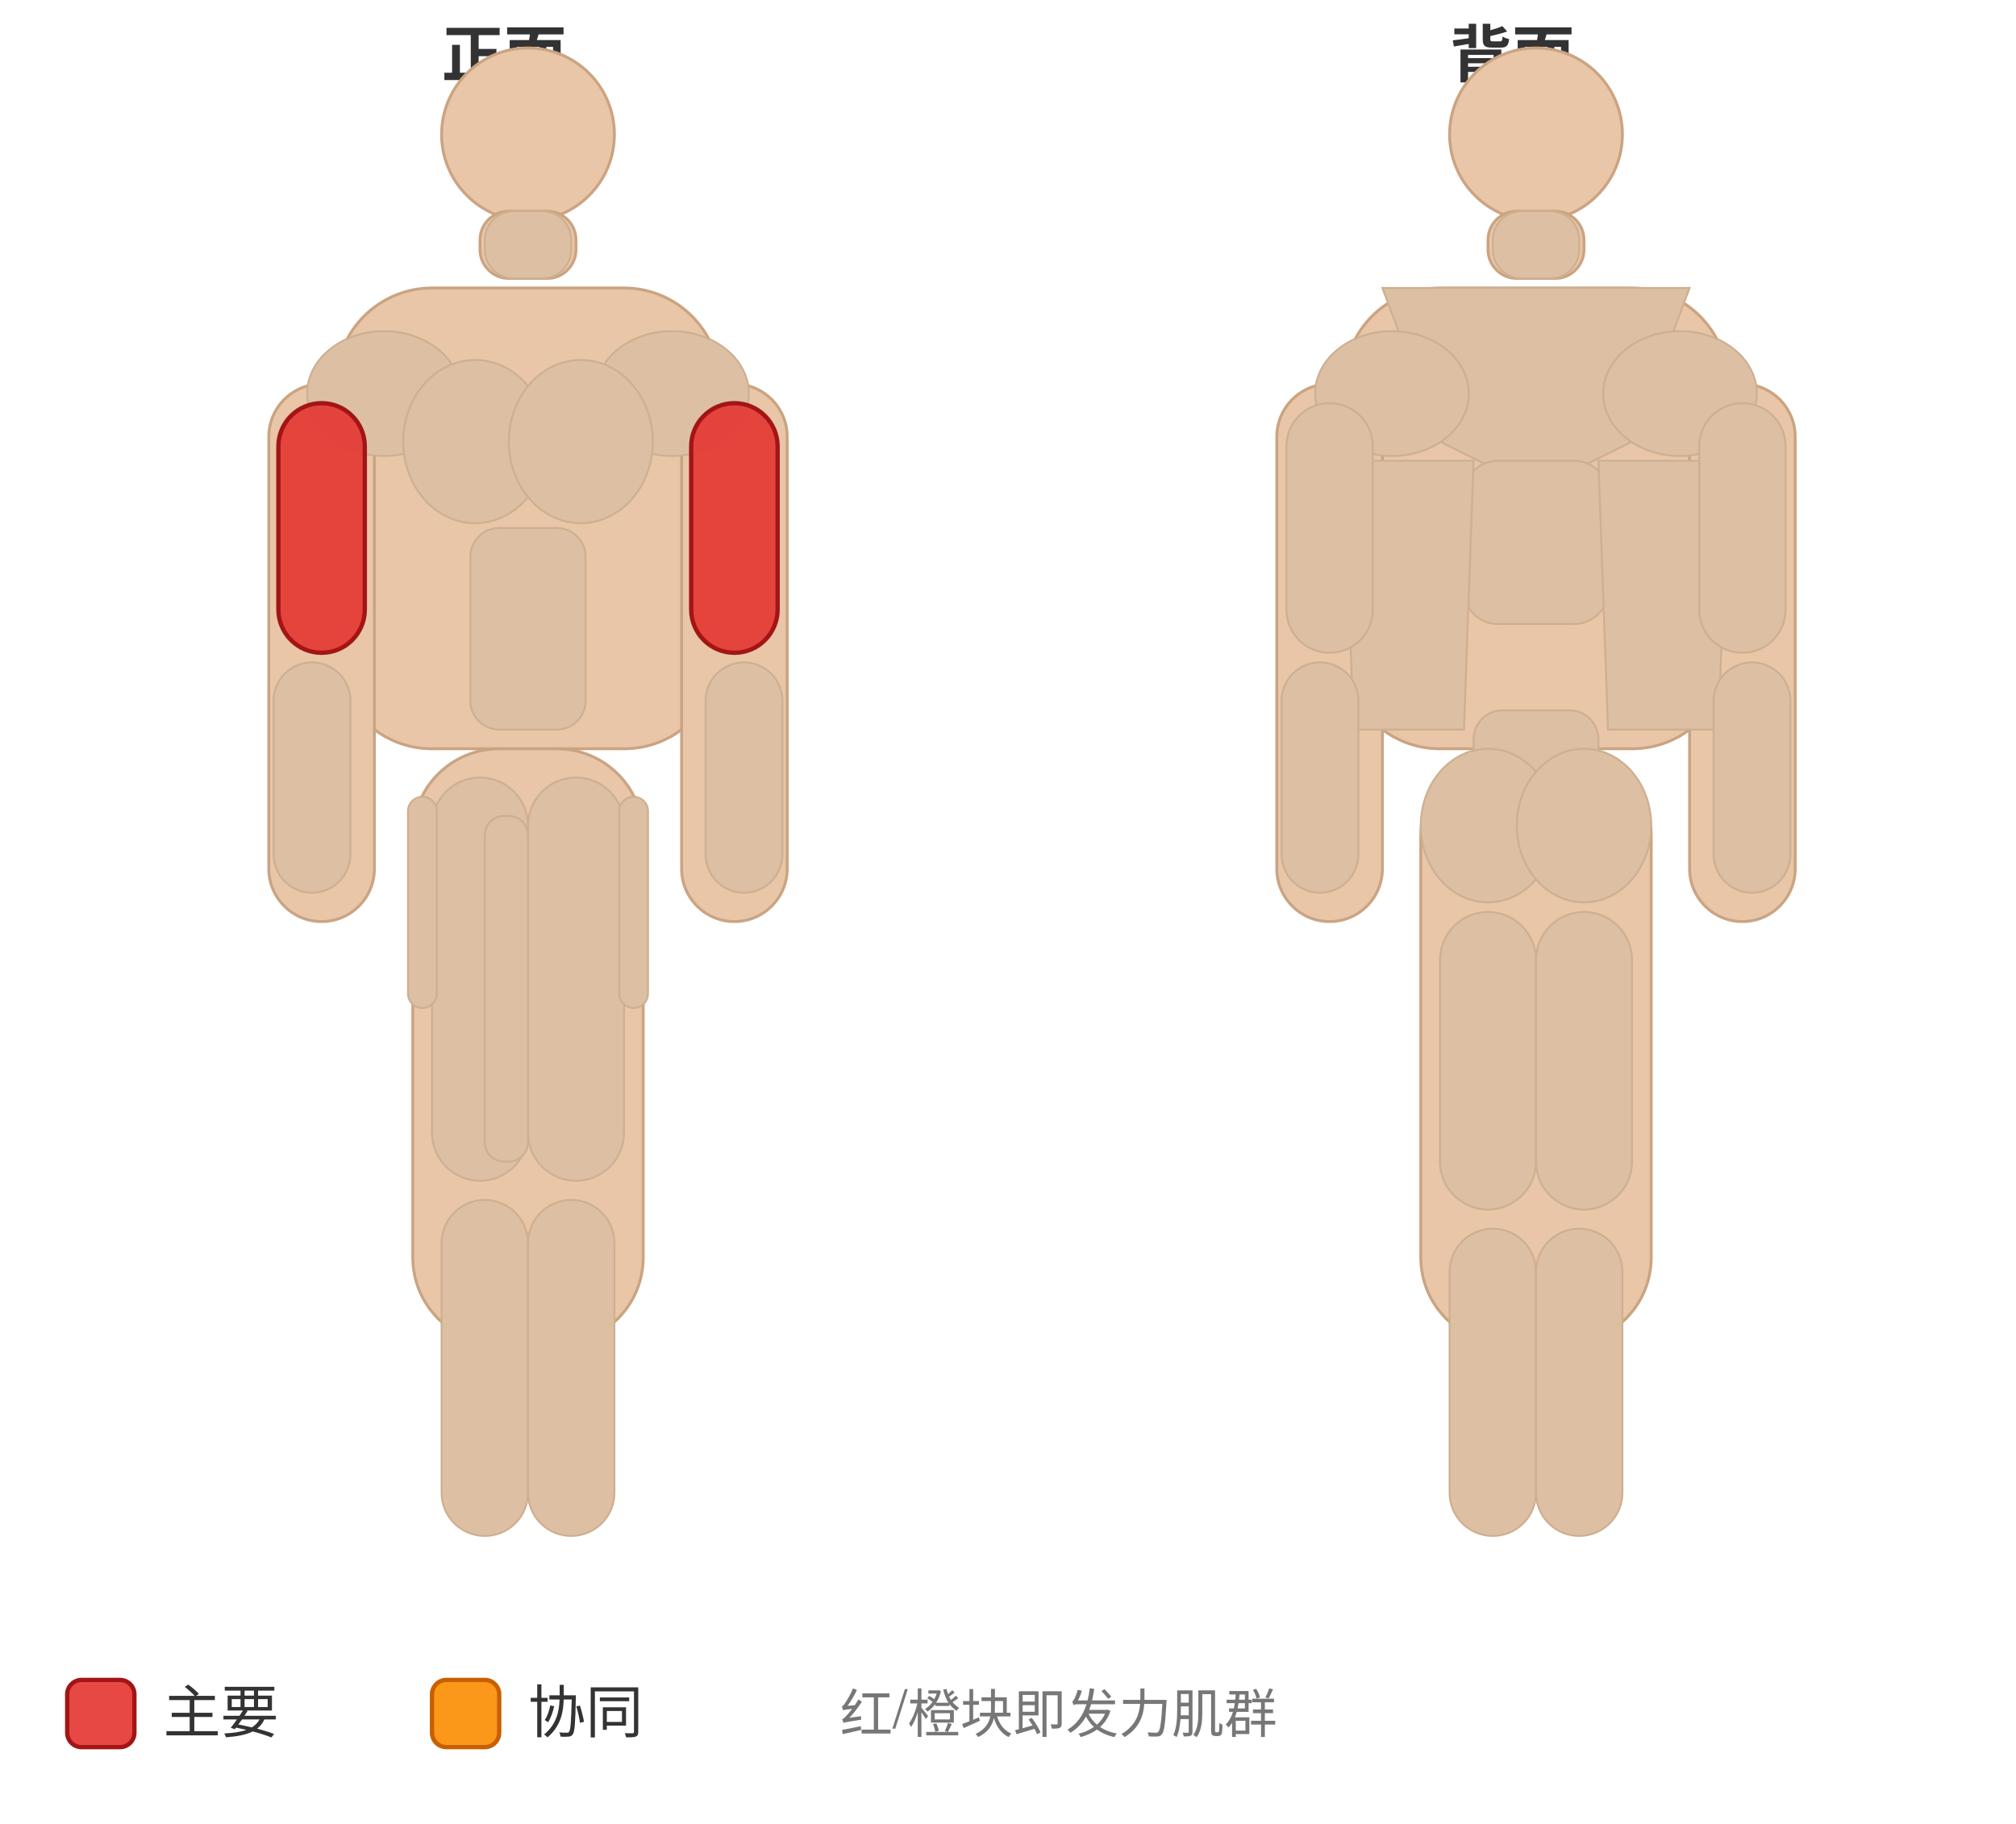
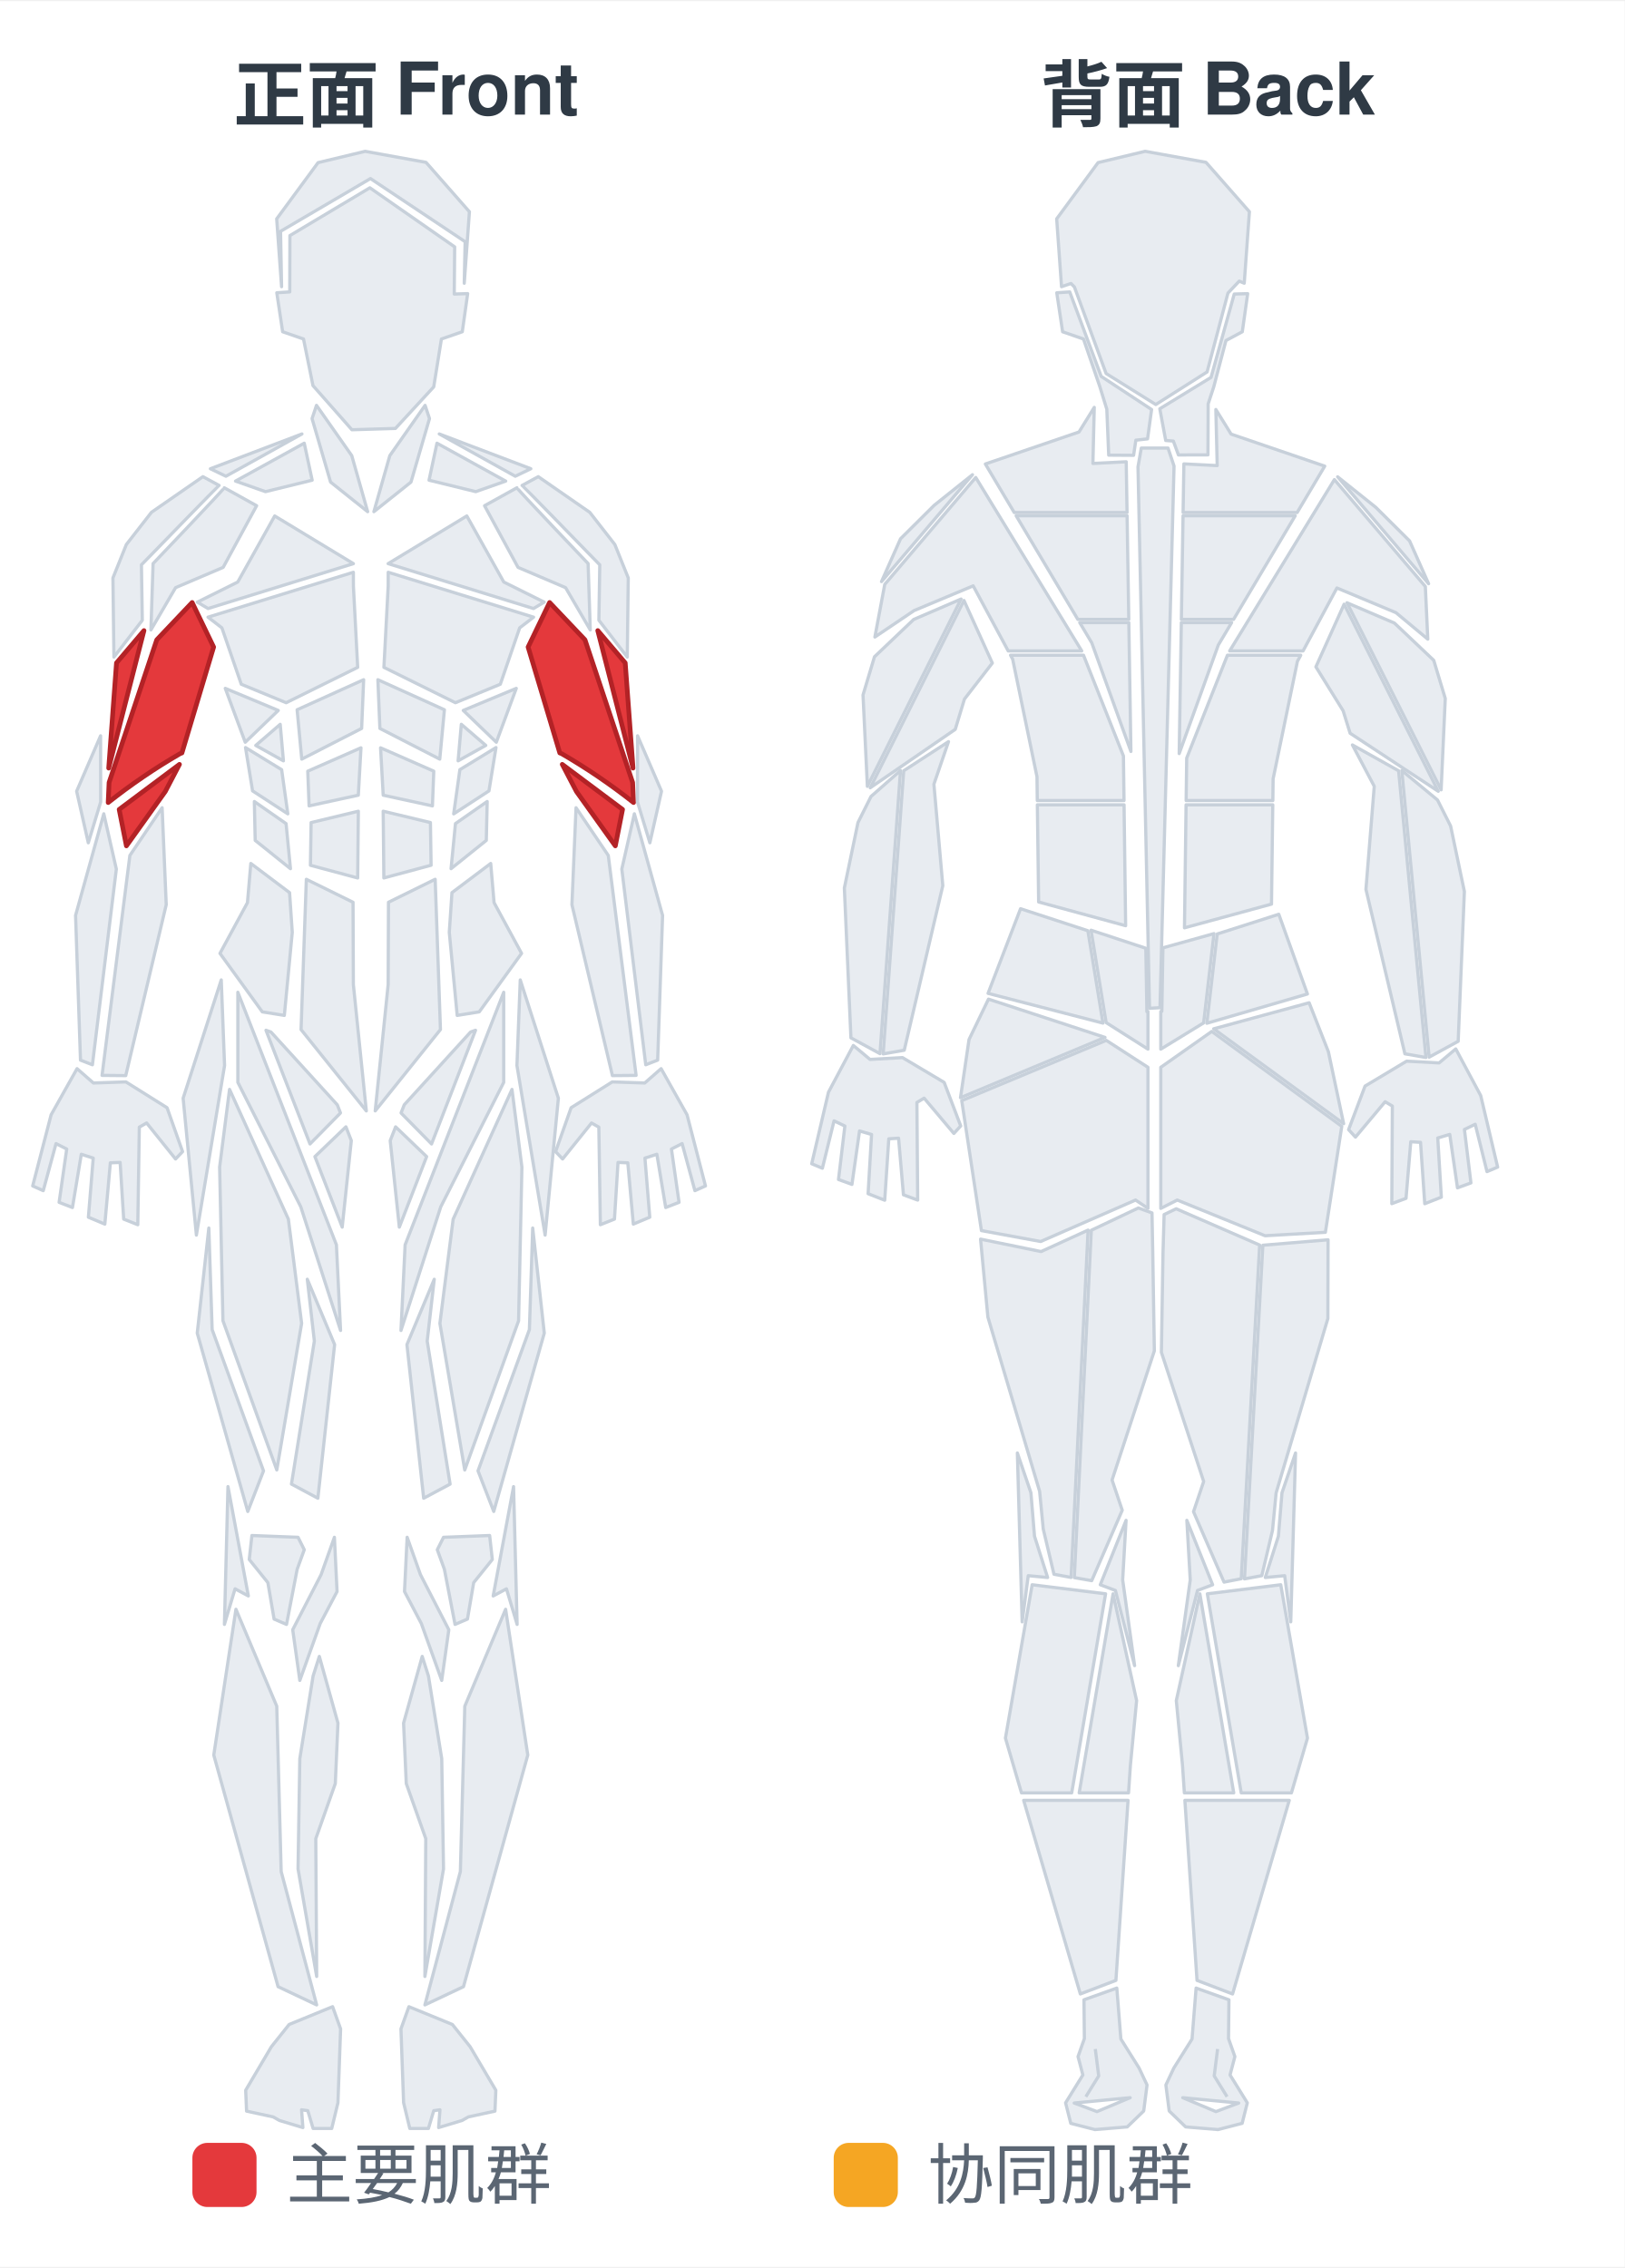
- <svg xmlns="http://www.w3.org/2000/svg" viewBox="0 0 420 380" width="420" height="380" font-family="-apple-system,Segoe UI,Helvetica,Arial,sans-serif">
-   <rect width="420" height="380" fill="#ffffff" />
-   <text x="105" y="16" font-size="13" font-weight="700" text-anchor="middle" fill="#333">正面</text>
-   <text x="315" y="16" font-size="13" font-weight="700" text-anchor="middle" fill="#333">背面</text>
-   <g transform="translate(10,0)">
-     <circle fill="#e9c6a8" stroke="#caa482" stroke-width="0.6" cx="100" cy="28" r="18" />
-     <rect fill="#e9c6a8" stroke="#caa482" stroke-width="0.6" x="90" y="44" width="20" height="14" rx="6" />
-     <rect fill="#e9c6a8" stroke="#caa482" stroke-width="0.6" x="60" y="60" width="80" height="96" rx="20" />
-     <rect fill="#e9c6a8" stroke="#caa482" stroke-width="0.6" x="46" y="80" width="22" height="112" rx="11" />
-     <rect fill="#e9c6a8" stroke="#caa482" stroke-width="0.6" x="132" y="80" width="22" height="112" rx="11" />
-     <rect fill="#e9c6a8" stroke="#caa482" stroke-width="0.6" x="76" y="156" width="48" height="124" rx="18" />
-     <rect fill="#ddc0a4" stroke="#cdb090" stroke-width="0.4" x="91" y="44" width="18" height="14" rx="6" />
-     <ellipse fill="#ddc0a4" stroke="#cdb090" stroke-width="0.4" cx="70" cy="82" rx="16" ry="13" />
-     <ellipse fill="#ddc0a4" stroke="#cdb090" stroke-width="0.4" cx="130" cy="82" rx="16" ry="13" />
-     <ellipse fill="#ddc0a4" stroke="#cdb090" stroke-width="0.4" cx="89" cy="92" rx="15" ry="17" />
-     <ellipse fill="#ddc0a4" stroke="#cdb090" stroke-width="0.4" cx="111" cy="92" rx="15" ry="17" />
-     <rect fill="#e53935" fill-opacity="0.92" stroke="#a31515" stroke-width="0.9" x="48" y="84" width="18" height="52" rx="9" />
-     <rect fill="#e53935" fill-opacity="0.92" stroke="#a31515" stroke-width="0.9" x="134" y="84" width="18" height="52" rx="9" />
-     <rect fill="#ddc0a4" stroke="#cdb090" stroke-width="0.4" x="47" y="138" width="16" height="48" rx="8" />
-     <rect fill="#ddc0a4" stroke="#cdb090" stroke-width="0.4" x="137" y="138" width="16" height="48" rx="8" />
-     <rect fill="#ddc0a4" stroke="#cdb090" stroke-width="0.4" x="88" y="110" width="24" height="42" rx="6" />
-     <rect fill="#ddc0a4" stroke="#cdb090" stroke-width="0.4" x="80" y="162" width="20" height="84" rx="10" />
-     <rect fill="#ddc0a4" stroke="#cdb090" stroke-width="0.4" x="100" y="162" width="20" height="84" rx="10" />
-     <rect fill="#ddc0a4" stroke="#cdb090" stroke-width="0.4" x="91" y="170" width="9" height="72" rx="4" />
-     <rect fill="#ddc0a4" stroke="#cdb090" stroke-width="0.4" x="75" y="166" width="6" height="44" rx="3" />
-     <rect fill="#ddc0a4" stroke="#cdb090" stroke-width="0.4" x="119" y="166" width="6" height="44" rx="3" />
-     <rect fill="#ddc0a4" stroke="#cdb090" stroke-width="0.4" x="82" y="250" width="18" height="70" rx="9" />
-     <rect fill="#ddc0a4" stroke="#cdb090" stroke-width="0.4" x="100" y="250" width="18" height="70" rx="9" />
+ <svg xmlns="http://www.w3.org/2000/svg" viewBox="0 0 76 106" width="260" height="363" role="img" font-family="-apple-system,BlinkMacSystemFont,Segoe UI,Helvetica,Arial,sans-serif">
+   <rect width="76" height="106" fill="#ffffff" />
+   <text x="19" y="5.6" font-size="3.4" font-weight="600" text-anchor="middle" fill="#2f3a45">正面 Front</text>
+   <text x="56.5" y="5.6" font-size="3.4" font-weight="600" text-anchor="middle" fill="#2f3a45">背面 Back</text>
+   <g transform="translate(1.5,7)">
+     <path d="m 11.672,6.359 -0.048,-2.591 4.206,-2.468 4.428,2.954 -0.041,1.944 0.242,-3.345 -2.031,-2.311 -2.845,-0.516 -2.204,0.529 -1.936,2.631 z" fill="#e8ecf1" stroke="#c7d0da" stroke-width="0.15" stroke-linejoin="round" />
+     <path d="m 19.749,6.703 0.02,-2.207 -3.967,-2.764 -3.741,2.236 -0.006,2.635 -0.607,0.04 0.274,1.824 0.976,0.339 0.442,2.18 1.822,2.066 2.035,-0.061 1.792,-1.944 0.36,-2.241 0.976,-0.339 0.252,-1.784 z" fill="#e8ecf1" stroke="#c7d0da" stroke-width="0.15" stroke-linejoin="round" />
+     <path d="m 13.305,11.911 1.65,2.352 0.744,2.622 -1.735,-1.384 -0.866,-2.971 z" fill="#e8ecf1" stroke="#c7d0da" stroke-width="0.15" stroke-linejoin="round" />
+     <path d="m 18.385,11.911 -1.65,2.352 -0.745,2.622 1.735,-1.384 0.866,-2.971 z" fill="#e8ecf1" stroke="#c7d0da" stroke-width="0.15" stroke-linejoin="round" />
+     <path d="m 19.048,13.248 3.557,1.979 0.727,-0.351 z m -0.107,0.433 -0.371,1.731 2.185,0.536 1.401,-0.494 z" fill="#e8ecf1" stroke="#c7d0da" stroke-width="0.15" stroke-linejoin="round" />
+     <path d="m 22.922,15.657 0.758,-0.41 2.408,1.668 1.174,1.507 0.627,1.563 -0.046,3.702 -1.328,-1.722 0.041,-2.594 -0.488,-0.5 c 0,0 -3.098,-3.191 -3.144,-3.214 z m -0.241,0.109 c -0.001,0.052 3.33,3.547 3.33,3.547 l 0.101,3.104 -1.154,-1.978 -2.225,-0.948 -1.566,-2.885 z" fill="#e8ecf1" stroke="#c7d0da" stroke-width="0.15" stroke-linejoin="round" />
+     <path d="m 12.625,13.248 -3.557,1.979 -0.727,-0.351 z m 0.107,0.433 0.371,1.731 -2.185,0.536 -1.401,-0.494 z" fill="#e8ecf1" stroke="#c7d0da" stroke-width="0.15" stroke-linejoin="round" />
+     <path d="m 8.75,15.657 -0.758,-0.41 -2.408,1.668 -1.174,1.507 -0.627,1.563 0.046,3.702 1.328,-1.722 -0.041,-2.594 0.488,-0.5 c 0,0 3.098,-3.191 3.144,-3.214 z m 0.241,0.109 c 0.002,0.052 -3.33,3.547 -3.33,3.547 l -0.101,3.104 1.154,-1.978 2.225,-0.948 1.566,-2.885 z" fill="#e8ecf1" stroke="#c7d0da" stroke-width="0.15" stroke-linejoin="round" />
+     <path d="m 27.622,30.815 -0.338,1.705 -1.819,-2.544 -0.663,-1.269 z m -2.853,-2.61 c -0.026,-0.014 -0.054,-0.025 -0.082,-0.032 l -1.483,-4.955 1.005,-2.084 1.655,1.745 2.23,6.677 0.042,0.937 c -1.065,-0.842 -2.19,-1.607 -3.364,-2.288 z m 1.694,-5.757 1.649,6.434 -0.365,-4.923 z" fill="#e4393c" stroke="#b32226" stroke-width="0.22" stroke-linejoin="round" />
+     <path d="m 26.955,32.969 1.301,10.289 -1.108,0.01 -1.894,-7.996 0.192,-4.537 z m 1.22,-1.95 -0.587,2.586 1.119,9.156 0.558,-0.217 0.23,-6.77 z" fill="#e8ecf1" stroke="#c7d0da" stroke-width="0.15" stroke-linejoin="round" />
+     <path d="m 4.075,30.815 0.338,1.705 1.819,-2.544 0.663,-1.269 z m 2.853,-2.61 c 0.026,-0.014 0.054,-0.025 0.082,-0.032 l 1.483,-4.955 -1.005,-2.084 -1.655,1.745 -2.23,6.677 -0.042,0.937 c 1.065,-0.842 2.19,-1.607 3.364,-2.288 z m -1.694,-5.757 -1.649,6.434 0.365,-4.923 z" fill="#e4393c" stroke="#b32226" stroke-width="0.22" stroke-linejoin="round" />
+     <path d="m 4.575,32.969 -1.301,10.289 1.108,0.01 1.894,-7.996 -0.192,-4.537 z m -1.22,-1.95 0.587,2.586 -1.119,9.156 -0.558,-0.217 -0.23,-6.77 z" fill="#e8ecf1" stroke="#c7d0da" stroke-width="0.15" stroke-linejoin="round" />
+     <path d="m 20.337,17.085 1.729,3.091 1.890,0.94 -0.5,0.3 -6.8, -2.1 z" fill="#e8ecf1" stroke="#c7d0da" stroke-width="0.15" stroke-linejoin="round" />
+     <path d="m 16.66,19.72 6.8,2.1 -0.65,0.5 -0.906,2.638 -2.1,0.865 -3.345,-1.655 0.2,-3.8 z" fill="#e8ecf1" stroke="#c7d0da" stroke-width="0.15" stroke-linejoin="round" />
+     <path d="m 11.351,17.085 -1.729,3.091 -1.890,0.94 0.5,0.3 6.8,-2.1 z" fill="#e8ecf1" stroke="#c7d0da" stroke-width="0.15" stroke-linejoin="round" />
+     <path d="m 15.03,19.72 -6.8,2.1 0.65,0.5 0.906,2.638 2.1,0.865 3.346,-1.655 -0.2,-3.8 z" fill="#e8ecf1" stroke="#c7d0da" stroke-width="0.15" stroke-linejoin="round" />
+     <path d="m 19.642,34.708 1.813,-1.365 0.157,1.833 1.286,2.373 -1.98,2.737 -1.031,0.166 -0.37,-3.888 z" fill="#e8ecf1" stroke="#c7d0da" stroke-width="0.15" stroke-linejoin="round" />
+     <path d="M 19.289,26.152 l -3.112 -1.406 0.094 2.28 2.801 1.436 z M 21.224,27.820 l -1.294 0.721 0.15 -1.709 z M 20.171,26.183 l 2.48 -1.032 -0.934 2.521 z M 21.702,27.921 l -1.69 1.034 -0.289 2.068 1.65 -1.075 z" fill="#e8ecf1" stroke="#c7d0da" stroke-width="0.15" stroke-linejoin="round" />
+     <path d="M 18.791,29.025 l -0.062 1.624 -2.303 -0.5 -0.124 -2.217 z M 18.635,31.429 l 0.031 1.998 -2.21 0.594 -0.031 -3.123 z M 21.290,30.444 l -1.484 1.034 -0.206 2.109 1.649 -1.324 z" fill="#e8ecf1" stroke="#c7d0da" stroke-width="0.15" stroke-linejoin="round" />
+     <path d="m 12.046,34.708 -1.813,-1.365 -0.157,1.833 -1.286,2.374 1.98,2.736 1.031,0.166 0.371,-3.887 z" fill="#e8ecf1" stroke="#c7d0da" stroke-width="0.15" stroke-linejoin="round" />
+     <path d="m 15.636,44.92 -0.606,-5.912 -0.015,-3.849 -2.185,-1.075 -0.247,7.03 z" fill="#e8ecf1" stroke="#c7d0da" stroke-width="0.15" stroke-linejoin="round" />
+     <path d="m 16.052,44.919 0.606,-5.912 0.015,-3.849 2.184,-1.075 0.247,7.03 z" fill="#e8ecf1" stroke="#c7d0da" stroke-width="0.15" stroke-linejoin="round" />
+     <path d="m 12.399,26.152 3.112,-1.406 -0.094,2.28 -2.801,1.436 z m -1.935,1.669 1.294,0.721 -0.15,-1.709 z m 1.053,-1.637 -2.479,-1.033 0.934,2.521 z m -1.532,1.737 1.69,1.034 0.289,2.067 -1.649,-1.075 z" fill="#e8ecf1" stroke="#c7d0da" stroke-width="0.15" stroke-linejoin="round" />
+     <path d="M 12.897,29.025 l 0.062 1.624 2.303 -0.5 0.124 -2.217 z M 13.053,31.430 l -0.031 1.998 2.21 0.594 0.031 -3.123 z M 10.398,30.445 l 1.484 1.034 0.206 2.109 -1.65 -1.324 z" fill="#e8ecf1" stroke="#c7d0da" stroke-width="0.15" stroke-linejoin="round" />
+     <path d="m 14.404,45.04 0.022,-0.028 -0.149,-0.379 -3.102,-3.404 -0.233,-0.083 2.059,5.32 z m -1.173,2.018 1.277,3.299 0.426,-4.049 -0.252,-0.643 z" fill="#e8ecf1" stroke="#c7d0da" stroke-width="0.15" stroke-linejoin="round" />
+     <path d="m 17.284,45.04 -0.022,-0.028 0.149,-0.379 3.102,-3.404 0.232,-0.083 -2.058,5.32 z m 1.173,2.018 -1.277,3.299 -0.426,-4.048 0.252,-0.643 z" fill="#e8ecf1" stroke="#c7d0da" stroke-width="0.15" stroke-linejoin="round" />
+     <path d="m 23.419,50.399 -0.155,4.751 -2.403,6.609 0.736,1.9 2.364,-8.344 z m -0.582,-11.608 -0.155,4.007 1.318,7.932 0.62,-6.403 z m -0.387,5.123 -2.752,6.073 -0.62,4.874 1.162,6.858 2.519,-6.981 0.155,-7.188 z" fill="#e8ecf1" stroke="#c7d0da" stroke-width="0.15" stroke-linejoin="round" />
+     <path d="m 22.063,39.37 v 4.214 l -2.946,5.825 -1.86,5.783 0.194,-4.007 z m -3.249,13.426 -0.065,0.155 -1.213,2.902 0.783,7.188 1.236,-0.661 -1.071,-6.693 z" fill="#e8ecf1" stroke="#c7d0da" stroke-width="0.15" stroke-linejoin="round" />
+     <path d="m 17.256,87.868 0.124,3.452 0.29,1.206 h 0.871 l 0.249,-0.832 0.291,-0.042 -0.062,0.832 1.099,-0.333 0.291,-0.166 1.244,-0.27 0.042,-0.977 -1.203,-2.037 -0.83,-1.04 -2.033,-0.832 z" fill="#e8ecf1" stroke="#c7d0da" stroke-width="0.15" stroke-linejoin="round" />
+     <path d="m 18.251,70.441 0.291,0.915 0.622,3.868 0.083,5.157 -0.871,5.033 0.041,-6.447 -0.912,-2.578 -0.126,-2.828 z m 1.992,2.329 -0.208,7.736 -1.659,6.239 1.805,-0.853 3.008,-10.836 -1.037,-6.821 z" fill="#e8ecf1" stroke="#c7d0da" stroke-width="0.15" stroke-linejoin="round" />
+     <path d="m 21.405,64.784 0.124,1.123 -0.871,1.082 -0.291,1.706 -0.581,0.249 -0.498,-2.579 -0.332,-0.915 0.291,-0.582 z m -3.859,0.083 0.622,1.747 1.327,2.579 -0.332,2.371 -0.954,-2.662 -0.787,-1.497 z m 4.978,-2.37 -0.954,5.116 0.622,-0.333 0.498,1.664 z" fill="#e8ecf1" stroke="#c7d0da" stroke-width="0.15" stroke-linejoin="round" />
+     <path d="m 8.269,50.399 0.155,4.751 2.403,6.61 -0.736,1.9 -2.364,-8.344 z m 0.581,-11.608 0.155,4.007 -1.318,7.932 -0.62,-6.403 z m 0.388,5.122 2.752,6.072 0.62,4.874 -1.162,6.858 -2.519,-6.982 -0.155,-7.188 z" fill="#e8ecf1" stroke="#c7d0da" stroke-width="0.15" stroke-linejoin="round" />
+     <path d="m 9.626,39.369 v 4.214 l 2.945,5.825 1.86,5.783 -0.194,-4.007 z m 3.249,13.426 0.065,0.155 1.213,2.902 -0.783,7.188 -1.236,-0.661 1.071,-6.693 z" fill="#e8ecf1" stroke="#c7d0da" stroke-width="0.15" stroke-linejoin="round" />
+     <path d="m 14.433,87.868 -0.124,3.452 -0.291,1.206 h -0.871 l -0.249,-0.832 -0.291,-0.042 0.062,0.832 -1.099,-0.333 -0.291,-0.166 -1.245,-0.27 -0.041,-0.977 1.203,-2.038 0.83,-1.04 2.033,-0.832 z" fill="#e8ecf1" stroke="#c7d0da" stroke-width="0.15" stroke-linejoin="round" />
+     <path d="m 13.438,70.441 -0.291,0.915 -0.622,3.868 -0.083,5.157 0.872,5.033 -0.042,-6.447 0.913,-2.578 0.124,-2.828 z m -1.992,2.329 0.207,7.736 1.66,6.239 -1.805,-0.853 -3.008,-10.836 1.037,-6.821 z" fill="#e8ecf1" stroke="#c7d0da" stroke-width="0.15" stroke-linejoin="round" />
+     <path d="m 10.284,64.784 -0.124,1.123 0.871,1.082 0.291,1.706 0.581,0.249 0.498,-2.579 0.332,-0.915 -0.291,-0.582 z m 3.859,0.083 -0.622,1.747 -1.328,2.579 0.332,2.371 0.954,-2.662 0.788,-1.496 z m -4.979,-2.371 0.954,5.116 -0.622,-0.333 -0.498,1.664 z" fill="#e8ecf1" stroke="#c7d0da" stroke-width="0.15" stroke-linejoin="round" />
+     <path d="m 3.205,27.37 0.005,3.094 -0.58,1.912 -0.545,-2.412 z" fill="#e8ecf1" stroke="#c7d0da" stroke-width="0.15" stroke-linejoin="round" />
+     <path d="m 4.39,43.563 -1.52,0.051 -0.766,-0.671 -1.213,2.158 -0.862,3.329 0.494,0.221 0.598,-2.202 0.5,0.254 -0.356,2.494 0.624,0.243 0.414,-2.492 0.558,0.179 -0.226,2.766 0.769,0.323 0.258,-2.868 0.458,-0.018 0.166,2.652 0.66,0.263 0.071,-4.566 0.342,-0.194 1.353,1.684 0.328,-0.344 -0.726,-2.055 z" fill="#e8ecf1" stroke="#c7d0da" stroke-width="0.15" stroke-linejoin="round" />
+     <path d="m 28.325,27.37 -0.005,3.094 0.58,1.912 0.545,-2.412 z" fill="#e8ecf1" stroke="#c7d0da" stroke-width="0.15" stroke-linejoin="round" />
+     <path d="m 27.14,43.563 1.52,0.051 0.766,-0.671 1.213,2.158 0.862,3.329 -0.494,0.221 -0.598,-2.202 -0.5,0.254 0.356,2.494 -0.624,0.243 -0.414,-2.492 -0.558,0.179 0.226,2.766 -0.769,0.323 -0.258,-2.868 -0.458,-0.018 -0.166,2.652 -0.66,0.263 -0.071,-4.566 -0.342,-0.194 -1.353,1.684 -0.328,-0.344 0.726,-2.055 z" fill="#e8ecf1" stroke="#c7d0da" stroke-width="0.15" stroke-linejoin="round" />
+     <path d="m 48.157,6.359 0.442,-0.15 0.161,0.164 1.482,4.048 2.324,1.451 2.4,-1.524 0.976,-3.69 0.528,-0.559 0.234,0.098 0.242,-3.345 -2.031,-2.311 -2.845,-0.516 -2.204,0.529 -1.936,2.631 z" fill="#e8ecf1" stroke="#c7d0da" stroke-width="0.15" stroke-linejoin="round" />
+     <path d="m 52.37,12.105 -2.358,-1.55 -1.471,-3.951 -0.607,0.04 0.274,1.824 0.976,0.339 0.761,2.216 0.33,1.068 0.089,2.149 1.164,0.008 0.106,-0.708 0.547,-0.061 z m 1.018,1.476 0.238,0.65 1.381,-0.004 0.01,-2.388 0.26,-0.791 0.572,-2.17 0.764,-0.41 0.252,-1.784 -0.629,0.019 -1.085,3.9 -2.397,1.467 0.277,1.485 z" fill="#e8ecf1" stroke="#c7d0da" stroke-width="0.15" stroke-linejoin="round" />
+     <path d="M 49.625,14.629 L 49.688,12.005 L 48.974,13.157 L 44.594,14.654 L 45.945,16.925 L 51.222,16.925 L 51.183,14.550 Z" fill="#e8ecf1" stroke="#c7d0da" stroke-width="0.15" stroke-linejoin="round" />
+     <path d="M 46.034,17.075 L 48.920,21.925 L 51.303,21.925 L 51.224,17.075 Z" fill="#e8ecf1" stroke="#c7d0da" stroke-width="0.15" stroke-linejoin="round" />
+     <path d="M 49.009,22.075 L 49.572,23.022 L 51.403,28.104 L 51.305,22.075 Z" fill="#e8ecf1" stroke="#c7d0da" stroke-width="0.15" stroke-linejoin="round" />
+     <path d="M 55.439,14.729 L 55.376,12.104 L 56.090,13.256 L 60.470,14.754 L 59.179,16.925 L 53.844,16.925 L 53.881,14.649 Z" fill="#e8ecf1" stroke="#c7d0da" stroke-width="0.15" stroke-linejoin="round" />
+     <path d="M 59.089,17.075 L 56.204,21.925 L 53.763,21.925 L 53.842,17.075 Z" fill="#e8ecf1" stroke="#c7d0da" stroke-width="0.15" stroke-linejoin="round" />
+     <path d="M 56.114,22.075 L 55.492,23.121 L 53.661,28.203 L 53.761,22.075 Z" fill="#e8ecf1" stroke="#c7d0da" stroke-width="0.15" stroke-linejoin="round" />
+     <path d="M 44.144,15.285 L 39.888,20.286 L 39.426,22.749 L 41.263,21.510 L 44.025,20.355 L 45.663,23.400 L 49.103,23.400 Z" fill="#e8ecf1" stroke="#c7d0da" stroke-width="0.15" stroke-linejoin="round" />
+     <path d="M 42.201,16.586 L 40.626,18.152 L 39.736,20.156 L 43.992,15.155 Z" fill="#e8ecf1" stroke="#c7d0da" stroke-width="0.15" stroke-linejoin="round" />
+     <path d="M 45.771,23.600 L 45.872,23.789 L 47.009,29.286 L 47.023,30.400 L 51.080,30.400 L 51.053,28.314 L 49.185,23.600 Z" fill="#e8ecf1" stroke="#c7d0da" stroke-width="0.15" stroke-linejoin="round" />
+     <path d="M 47.026,30.600 L 47.086,35.145 L 51.156,36.255 L 51.082,30.600 Z" fill="#e8ecf1" stroke="#c7d0da" stroke-width="0.15" stroke-linejoin="round" />
+     <path d="M 62.863,16.686 L 64.438,18.251 L 65.328,20.255 L 61.073,15.254 Z" fill="#e8ecf1" stroke="#c7d0da" stroke-width="0.15" stroke-linejoin="round" />
+     <path d="M 60.921,15.384 L 65.176,20.385 L 65.290,22.849 L 63.801,21.609 L 61.039,20.454 L 59.455,23.400 L 56.022,23.400 Z" fill="#e8ecf1" stroke="#c7d0da" stroke-width="0.15" stroke-linejoin="round" />
+     <path d="M 59.347,23.600 L 59.192,23.888 L 58.055,29.385 L 58.042,30.400 L 53.986,30.400 L 54.012,28.413 L 55.918,23.600 Z" fill="#e8ecf1" stroke="#c7d0da" stroke-width="0.15" stroke-linejoin="round" />
+     <path d="M 58.039,30.600 L 57.979,35.245 L 53.908,36.354 L 53.983,30.600 Z" fill="#e8ecf1" stroke="#c7d0da" stroke-width="0.15" stroke-linejoin="round" />
+     <path d="M 43.593,21.039 L 44.920,23.967 L 43.615,25.653 L 43.186,27.069 L 39.209,29.802 Z" fill="#e8ecf1" stroke="#c7d0da" stroke-width="0.15" stroke-linejoin="round" />
+     <path d="M 43.459,20.972 L 39.075,29.735 L 38.871,25.461 L 39.407,23.674 L 41.242,21.927 Z" fill="#e8ecf1" stroke="#c7d0da" stroke-width="0.15" stroke-linejoin="round" />
+     <path d="M 40.717,42.425 l -1.518,0.086 -0.782,-0.653 -1.162,2.186 -0.784,3.348 0.499,0.209 0.546,-2.216 0.506,0.242 -0.298,2.502 0.629,0.229 0.355,-2.501 0.562,0.165 -0.161,2.771 0.777,0.305 0.191,-2.873 0.457,-0.029 0.228,2.648 0.666,0.248 -0.036,-4.567 0.337,-0.202 1.392,1.651 0.32,-0.351 -0.774,-2.037 z" fill="#e8ecf1" stroke="#c7d0da" stroke-width="0.15" stroke-linejoin="round" />
+     <path d="M 40.775,29.006 L 42.870,27.644 L 42.187,29.635 L 42.603,34.383 L 40.799,42.081 L 39.814,42.253 Z" fill="#e8ecf1" stroke="#c7d0da" stroke-width="0.15" stroke-linejoin="round" />
+     <path d="M 39.665,42.242 L 38.305,41.501 L 37.998,34.491 L 38.635,31.429 L 39.245,30.209 L 40.625,28.994 Z" fill="#e8ecf1" stroke="#c7d0da" stroke-width="0.15" stroke-linejoin="round" />
+     <path d="M 61.376,21.213 L 60.056,24.145 L 61.330,26.199 L 61.657,27.251 L 65.780,29.966 Z" fill="#e8ecf1" stroke="#c7d0da" stroke-width="0.15" stroke-linejoin="round" />
+     <path d="M 61.510,21.146 L 65.914,29.899 L 66.108,25.624 L 65.568,23.839 L 63.729,22.096 Z" fill="#e8ecf1" stroke="#c7d0da" stroke-width="0.15" stroke-linejoin="round" />
+     <path d="M 64.301,42.592 l 1.518,0.083 0.78,-0.655 1.167,2.183 0.792,3.346 -0.498,0.211 -0.551,-2.215 -0.505,0.243 0.304,2.501 -0.629,0.23 -0.361,-2.5 -0.562,0.167 0.168,2.77 -0.776,0.306 -0.197,-2.872 -0.457,-0.028 -0.222,2.648 -0.665,0.249 0.025,-4.567 -0.337,-0.201 -1.388,1.655 -0.321,-0.35 0.77,-2.039 z" fill="#e8ecf1" stroke="#c7d0da" stroke-width="0.15" stroke-linejoin="round" />
+     <path d="M 65.204,42.420 L 63.925,29.007 L 61.764,27.798 L 62.786,29.733 L 62.397,34.555 L 64.219,42.248 Z" fill="#e8ecf1" stroke="#c7d0da" stroke-width="0.15" stroke-linejoin="round" />
+     <path d="M 64.075,28.993 L 65.353,42.405 L 66.712,41.663 L 67.002,34.653 L 66.358,31.591 L 65.745,30.373 Z" fill="#e8ecf1" stroke="#c7d0da" stroke-width="0.15" stroke-linejoin="round" />
+     <path d="m 51.734,14.789 0.539,25.331 0.49,-0.03 0.657,-25.339 -0.281,-0.842 -1.251,-4.9e-4 z" fill="#e8ecf1" stroke="#c7d0da" stroke-width="0.15" stroke-linejoin="round" />
+     <path d="M 52.100,37.310 L 49.537,36.465 L 50.244,40.788 L 52.200,42.030 L 52.200,40.270 L 52.150,40.280 Z" fill="#e8ecf1" stroke="#c7d0da" stroke-width="0.15" stroke-linejoin="round" />
+     <path d="M 49.389,36.490 L 46.240,35.460 L 44.720,39.420 L 50.096,40.812 Z" fill="#e8ecf1" stroke="#c7d0da" stroke-width="0.15" stroke-linejoin="round" />
+     <path d="M 52.800,42.030 L 52.800,40.270 L 52.850,40.260 L 52.900,37.290 L 55.289,36.625 L 54.805,40.801 Z" fill="#e8ecf1" stroke="#c7d0da" stroke-width="0.15" stroke-linejoin="round" />
+     <path d="M 55.439,36.643 L 55.980,36.470 L 58.320,35.720 L 59.660,39.450 L 54.955,40.819 Z" fill="#e8ecf1" stroke="#c7d0da" stroke-width="0.15" stroke-linejoin="round" />
+     <path d="M 50.191,41.481 L 44.740,39.690 L 43.830,41.580 L 43.431,44.301 Z" fill="#e8ecf1" stroke="#c7d0da" stroke-width="0.15" stroke-linejoin="round" />
+     <path d="M 50.249,41.619 L 43.489,44.439 L 44.410,50.520 L 47.180,51.030 L 51.620,49.090 L 52.200,49.480 L 52.200,42.880 Z" fill="#e8ecf1" stroke="#c7d0da" stroke-width="0.15" stroke-linejoin="round" />
+     <path d="M 55.274,41.079 L 61.354,45.519 L 60.640,42.150 L 59.740,39.860 Z" fill="#e8ecf1" stroke="#c7d0da" stroke-width="0.15" stroke-linejoin="round" />
+     <path d="M 55.186,41.201 L 52.800,42.880 L 52.800,49.480 L 53.570,49.090 L 57.680,50.760 L 60.500,50.600 L 61.266,45.641 Z" fill="#e8ecf1" stroke="#c7d0da" stroke-width="0.15" stroke-linejoin="round" />
+     <path d="m 51.176,64.074 -1.206,3.015 0.707,0.266 0.898,3.518 -0.558,-4.012 z m -5.085,-3.15 0.634,1.861 0.168,2.033 0.613,1.931 -0.906,-0.085 -0.285,2.16 z" fill="#e8ecf1" stroke="#c7d0da" stroke-width="0.15" stroke-linejoin="round" />
+     <path d="m 54.019,64.074 1.206,3.015 -0.707,0.266 -0.898,3.518 0.558,-4.012 z m 5.085,-3.15 -0.634,1.861 -0.168,2.033 -0.613,1.931 0.906,-0.085 0.285,2.16 z" fill="#e8ecf1" stroke="#c7d0da" stroke-width="0.15" stroke-linejoin="round" />
+     <path d="M 50.568,67.512 L 51.669,72.509 L 51.379,75.532 L 51.292,76.825 L 48.983,76.825 Z" fill="#e8ecf1" stroke="#c7d0da" stroke-width="0.15" stroke-linejoin="round" />
+     <path d="M 50.218,67.512 L 48.633,76.825 L 46.283,76.825 L 45.533,74.263 L 46.783,67.088 Z" fill="#e8ecf1" stroke="#c7d0da" stroke-width="0.15" stroke-linejoin="round" />
+     <path d="M 46.386,77.175 L 51.269,77.175 L 50.701,85.598 L 49.037,86.233 Z" fill="#e8ecf1" stroke="#c7d0da" stroke-width="0.15" stroke-linejoin="round" />
+     <path d="M 54.628,67.512 L 53.526,72.509 L 53.816,75.532 L 53.903,76.825 L 56.213,76.825 Z" fill="#e8ecf1" stroke="#c7d0da" stroke-width="0.15" stroke-linejoin="round" />
+     <path d="M 54.978,67.512 L 56.563,76.825 L 58.912,76.825 L 59.662,74.263 L 58.412,67.088 Z" fill="#e8ecf1" stroke="#c7d0da" stroke-width="0.15" stroke-linejoin="round" />
+     <path d="M 53.927,77.175 L 58.810,77.175 L 56.158,86.233 L 54.495,85.598 Z" fill="#e8ecf1" stroke="#c7d0da" stroke-width="0.15" stroke-linejoin="round" />
+     <path d="M 50.933,88.341 l 0.852,1.358 0.372,0.792 -0.156,1.218 -0.77,0.744 -1.512,0.125 -1.13,-0.292 -0.242,-0.959 0.808,-1.304 -0.226,-0.86 0.297,-0.842 -0.019,-1.815 1.536,-0.548 z m -1.196,0.468 0.159,1.258 -0.602,0.974 m -0.544,0.295 1.065,0.401 1.553,-0.651 z" fill="#e8ecf1" stroke="#c7d0da" stroke-width="0.15" stroke-linejoin="round" />
+     <path d="M 49.550,50.504 L 51.751,49.461 L 52.389,49.692 L 52.424,51.499 L 52.499,56.145 L 50.521,62.188 L 50.997,63.602 L 49.569,66.897 L 48.755,66.754 Z" fill="#e8ecf1" stroke="#c7d0da" stroke-width="0.15" stroke-linejoin="round" />
+     <path d="M 49.400,50.496 L 48.605,66.746 L 47.803,66.596 L 47.302,64.480 L 47.133,62.723 L 44.712,54.565 L 44.369,50.918 L 47.200,51.500 Z" fill="#e8ecf1" stroke="#c7d0da" stroke-width="0.15" stroke-linejoin="round" />
+     <path d="M 54.262,88.341 l -0.852,1.358 -0.372,0.792 0.156,1.218 0.77,0.744 1.512,0.125 1.13,-0.292 0.242,-0.959 -0.808,-1.304 0.226,-0.86 -0.297,-0.842 0.019,-1.815 -1.536,-0.548 z m 1.196,0.468 -0.159,1.258 0.602,0.974 m 0.544,0.295 -1.065,0.401 -1.553,-0.651 z" fill="#e8ecf1" stroke="#c7d0da" stroke-width="0.15" stroke-linejoin="round" />
+     <path d="M 57.425,51.196 L 56.565,66.806 L 55.759,66.965 L 54.331,63.670 L 54.807,62.256 L 52.829,56.213 L 52.904,51.567 L 52.956,49.769 L 53.520,49.498 Z" fill="#e8ecf1" stroke="#c7d0da" stroke-width="0.15" stroke-linejoin="round" />
+     <path d="M 57.575,51.204 L 60.625,50.950 L 60.616,54.633 L 58.195,62.791 L 58.026,64.547 L 57.525,66.663 L 56.715,66.814 Z" fill="#e8ecf1" stroke="#c7d0da" stroke-width="0.15" stroke-linejoin="round" />
  </g>
-   <g transform="translate(220,0)">
-     <circle fill="#e9c6a8" stroke="#caa482" stroke-width="0.6" cx="100" cy="28" r="18" />
-     <rect fill="#e9c6a8" stroke="#caa482" stroke-width="0.6" x="90" y="44" width="20" height="14" rx="6" />
-     <rect fill="#e9c6a8" stroke="#caa482" stroke-width="0.6" x="60" y="60" width="80" height="96" rx="20" />
-     <rect fill="#e9c6a8" stroke="#caa482" stroke-width="0.6" x="46" y="80" width="22" height="112" rx="11" />
-     <rect fill="#e9c6a8" stroke="#caa482" stroke-width="0.6" x="132" y="80" width="22" height="112" rx="11" />
-     <rect fill="#e9c6a8" stroke="#caa482" stroke-width="0.6" x="76" y="156" width="48" height="124" rx="18" />
-     <rect fill="#ddc0a4" stroke="#cdb090" stroke-width="0.4" x="91" y="44" width="18" height="14" rx="6" />
-     <polygon fill="#ddc0a4" stroke="#cdb090" stroke-width="0.4" points="68,60 132,60 120,92 100,102 80,92" />
-     <ellipse fill="#ddc0a4" stroke="#cdb090" stroke-width="0.4" cx="70" cy="82" rx="16" ry="13" />
-     <ellipse fill="#ddc0a4" stroke="#cdb090" stroke-width="0.4" cx="130" cy="82" rx="16" ry="13" />
-     <rect fill="#ddc0a4" stroke="#cdb090" stroke-width="0.4" x="85" y="96" width="30" height="34" rx="7" />
-     <polygon fill="#ddc0a4" stroke="#cdb090" stroke-width="0.4" points="60,96 87,96 85,152 62,152" />
-     <polygon fill="#ddc0a4" stroke="#cdb090" stroke-width="0.4" points="113,96 140,96 138,152 115,152" />
-     <rect fill="#ddc0a4" stroke="#cdb090" stroke-width="0.4" x="87" y="148" width="26" height="18" rx="6" />
-     <rect fill="#ddc0a4" stroke="#cdb090" stroke-width="0.4" x="48" y="84" width="18" height="52" rx="9" />
-     <rect fill="#ddc0a4" stroke="#cdb090" stroke-width="0.4" x="134" y="84" width="18" height="52" rx="9" />
-     <rect fill="#ddc0a4" stroke="#cdb090" stroke-width="0.4" x="47" y="138" width="16" height="48" rx="8" />
-     <rect fill="#ddc0a4" stroke="#cdb090" stroke-width="0.4" x="137" y="138" width="16" height="48" rx="8" />
-     <ellipse fill="#ddc0a4" stroke="#cdb090" stroke-width="0.4" cx="90" cy="172" rx="14" ry="16" />
-     <ellipse fill="#ddc0a4" stroke="#cdb090" stroke-width="0.4" cx="110" cy="172" rx="14" ry="16" />
-     <rect fill="#ddc0a4" stroke="#cdb090" stroke-width="0.4" x="80" y="190" width="20" height="62" rx="10" />
-     <rect fill="#ddc0a4" stroke="#cdb090" stroke-width="0.4" x="100" y="190" width="20" height="62" rx="10" />
-     <rect fill="#ddc0a4" stroke="#cdb090" stroke-width="0.4" x="82" y="256" width="18" height="64" rx="9" />
-     <rect fill="#ddc0a4" stroke="#cdb090" stroke-width="0.4" x="100" y="256" width="18" height="64" rx="9" />
-   </g>
-   <rect x="14" y="350" width="14" height="14" rx="3" fill="#e53935" fill-opacity="0.92" stroke="#a31515" stroke-width="0.9" />
-   <text x="34" y="361" font-size="12" fill="#333">主要</text>
-   <rect x="90" y="350" width="14" height="14" rx="3" fill="#fb8c00" fill-opacity="0.9" stroke="#c85f00" stroke-width="0.9" />
-   <text x="110" y="361" font-size="12" fill="#333">协同</text>
-   <text x="175" y="361" font-size="11" fill="#777">红/橙块即发力肌群</text>
+   <rect x="9" y="100.2" width="3" height="3" rx="0.7" fill="#e4393c" />
+   <text x="13.4" y="102.8" font-size="3.1" fill="#5b6673">主要肌群</text>
+   <rect x="39" y="100.2" width="3" height="3" rx="0.7" fill="#f5a623" />
+   <text x="43.4" y="102.8" font-size="3.1" fill="#5b6673">协同肌群</text>
</svg>
